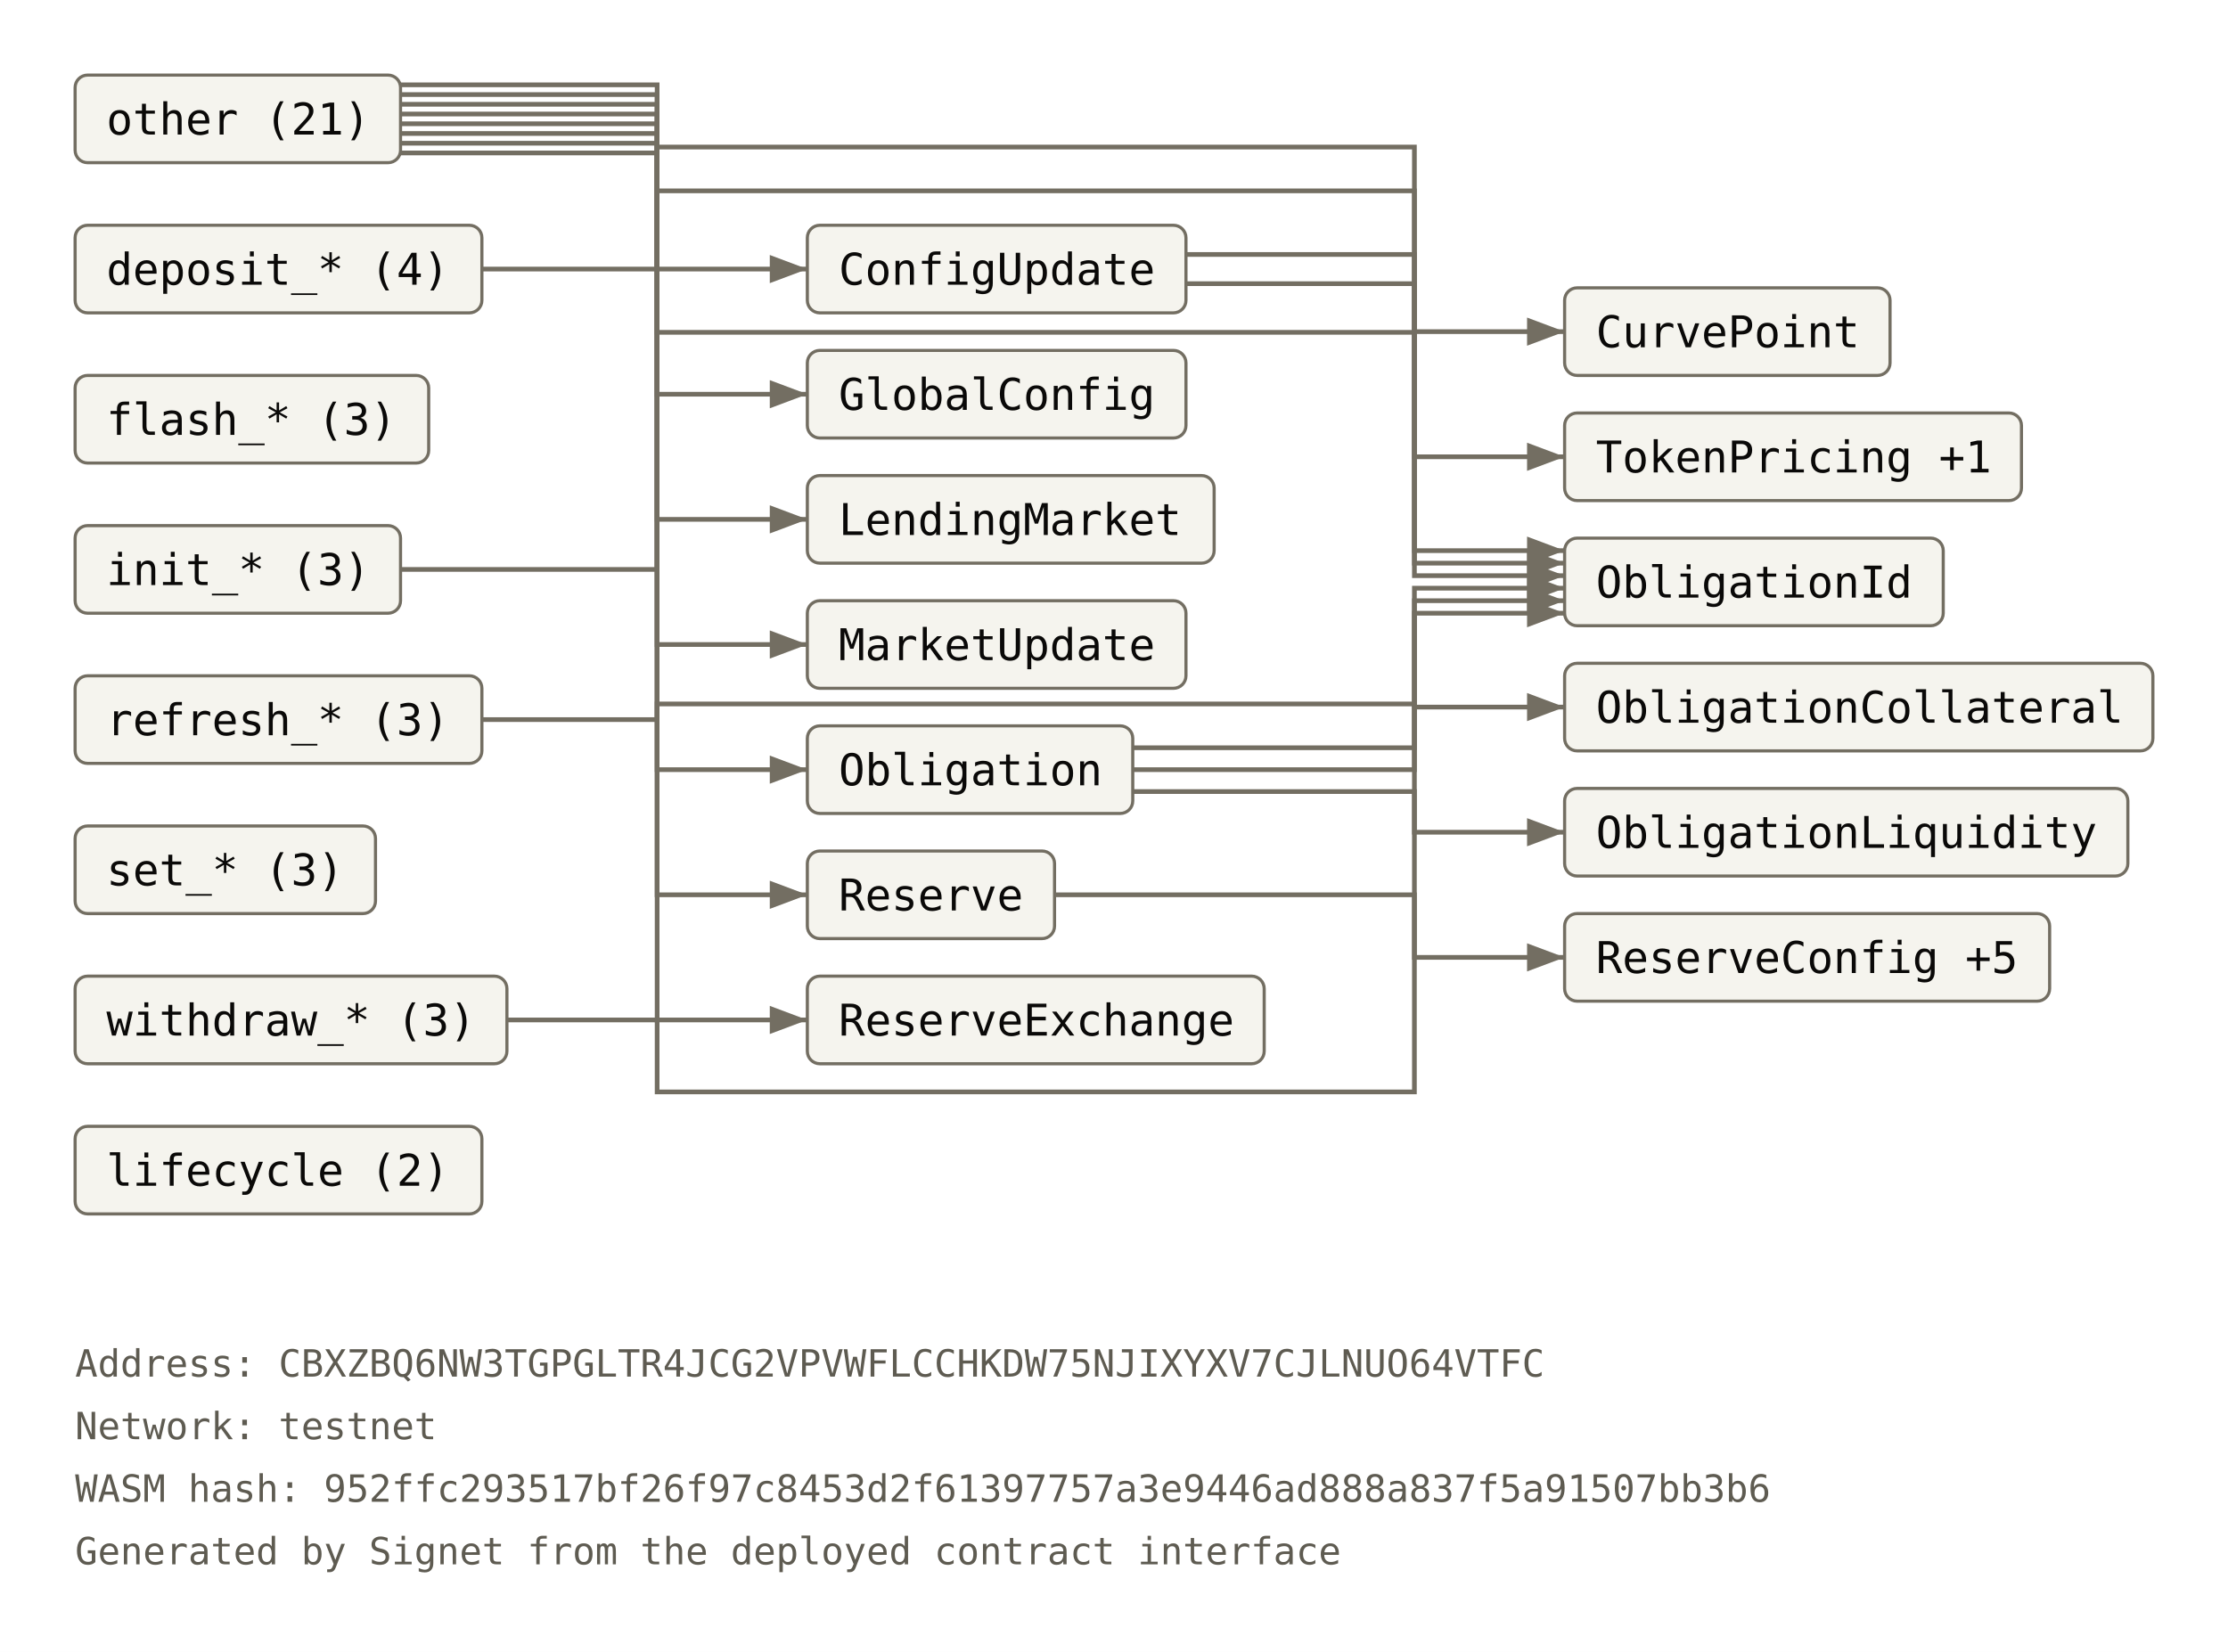
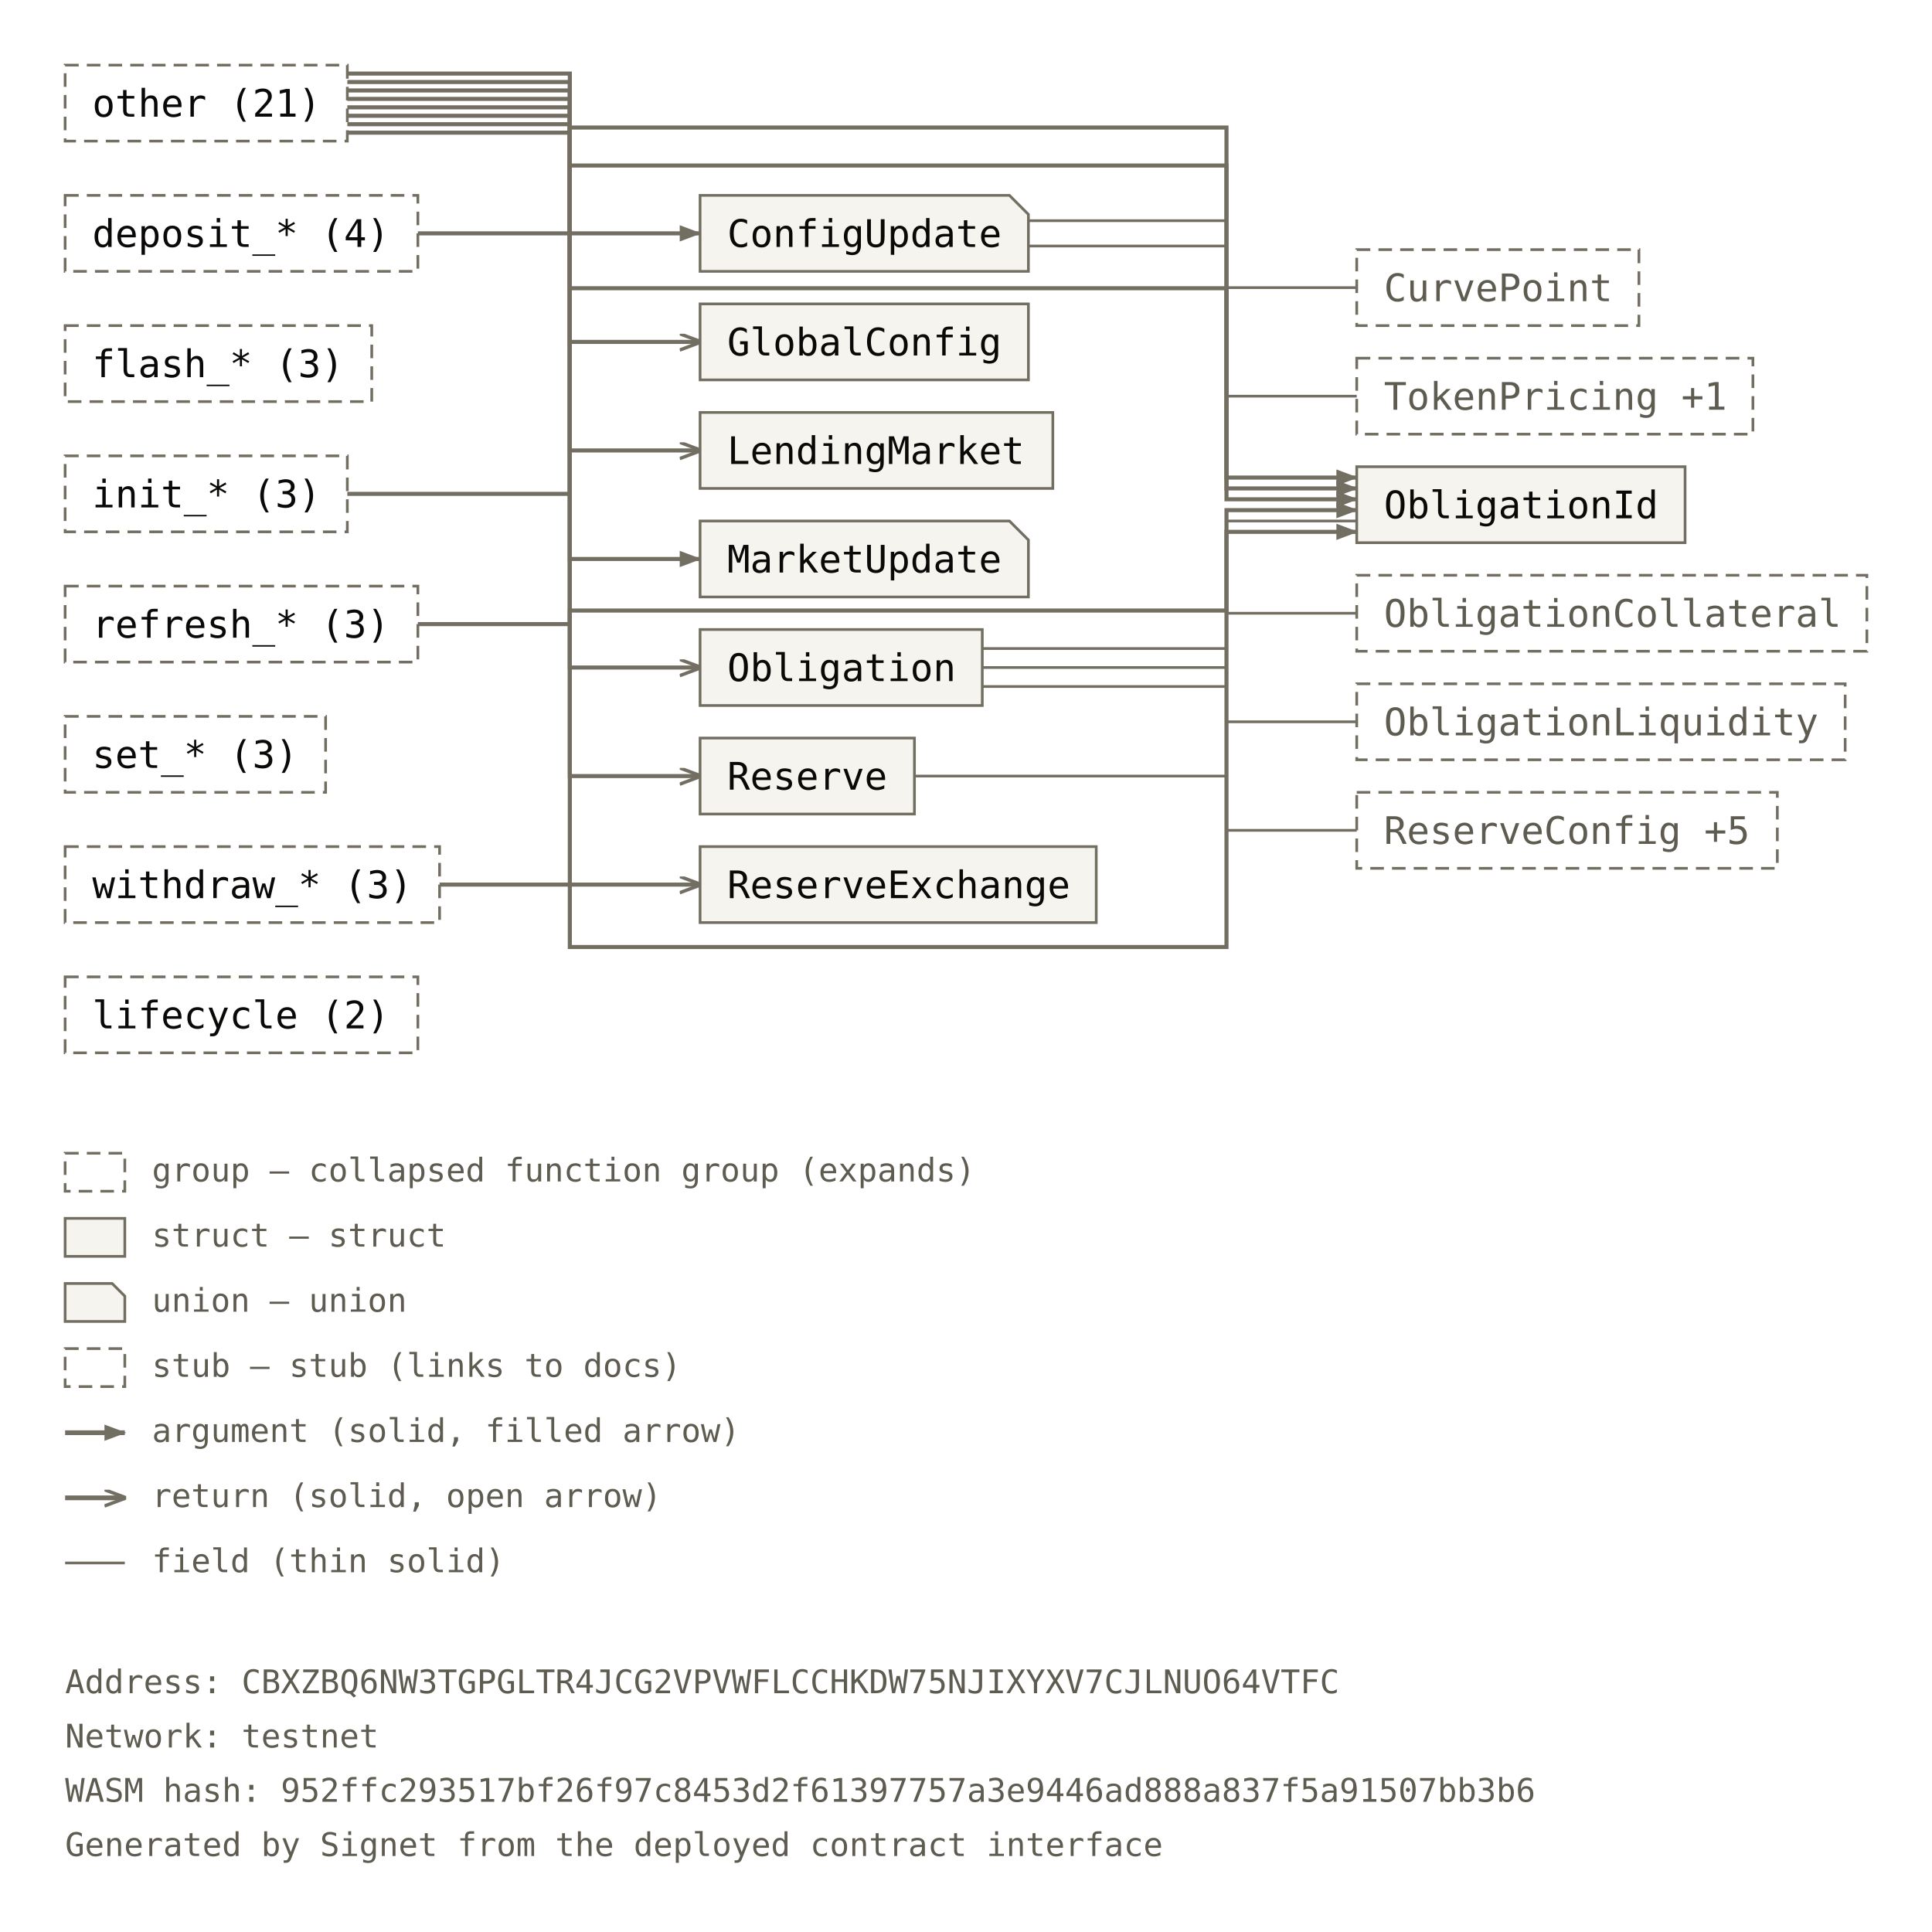
- <svg xmlns="http://www.w3.org/2000/svg" width="712" height="528" viewBox="0 0 712 528" role="img" aria-labelledby="export-title export-desc">
+ <svg xmlns="http://www.w3.org/2000/svg" width="712" height="712" viewBox="0 0 712 712" role="img" aria-labelledby="export-title export-desc" data-export-theme="light">
  <style>text { font-family: monospace; font-size: 14px; }
- .footer, .group-label { font-size: 12px; }
- .canvas { fill: #ffffff; }
- .node { fill: #f5f4ee; stroke: #736e62; }
- .group { fill: none; stroke: #736e62; }
- .label { fill: #0a0908; }
- .footer, .group-label { fill: #5e5b51; }
- .edge { fill: none; stroke: #736e62; stroke-width: 1.5; }
- .arrow { fill: #736e62; }
- @media (prefers-color-scheme: dark) { .canvas { fill: #0a0908; }
- .node { fill: #181614; stroke: #736e62; }
- .group { fill: none; stroke: #736e62; }
- .label { fill: #f5f4ee; }
- .footer, .group-label { fill: #9e9a8f; }
- .edge { fill: none; stroke: #736e62; stroke-width: 1.5; }
- .arrow { fill: #736e62; } }</style>
-   <rect class="canvas" width="712" height="528" />
+ .footer, .group-label, .count { font-size: 12px; }
+ .viz-sandbox-badge text { font-size: 9px; }
+ .viz-legend-label { font-size: 12px; }
+ @media (prefers-color-scheme: dark) { [fill="#ffffff"] { fill: #0a0908; } [stroke="#ffffff"] { stroke: #0a0908; } [fill="#f5f4ee"] { fill: #181614; } [stroke="#f5f4ee"] { stroke: #181614; } [fill="#0a0908"] { fill: #f5f4ee; } [stroke="#0a0908"] { stroke: #f5f4ee; } [fill="#5e5b51"] { fill: #9e9a8f; } [stroke="#5e5b51"] { stroke: #9e9a8f; } [fill="#8b1a1a"] { fill: #e05252; } [stroke="#8b1a1a"] { stroke: #e05252; } [fill="#c2410c"] { fill: #fb923c; } [stroke="#c2410c"] { stroke: #fb923c; } [fill="#0369a1"] { fill: #38bdf8; } [stroke="#0369a1"] { stroke: #38bdf8; } [fill="#6d28d9"] { fill: #c084fc; } [stroke="#6d28d9"] { stroke: #c084fc; } [fill="#1d4ed8"] { fill: #60a5fa; } [stroke="#1d4ed8"] { stroke: #60a5fa; } }</style>
+   <rect class="canvas" width="712" height="712" fill="#ffffff" />
  <defs>
-     <marker id="export-arrow" markerWidth="8" markerHeight="6" refX="8" refY="3" orient="auto">
-       <path class="arrow" d="M0,0 L8,3 L0,6 Z" />
+     <marker id="export-filled-arrow" markerWidth="8" markerHeight="8" refX="7.5" refY="3" orient="auto" markerUnits="userSpaceOnUse">
+       <path class="viz-arrow viz-arrow--filled" d="M0,0 L8,3 L0,6 Z" fill="#736e62" />
+     </marker>
+     <marker id="export-open-arrow" markerWidth="8" markerHeight="8" refX="7.5" refY="3" orient="auto" markerUnits="userSpaceOnUse">
+       <path class="viz-arrow viz-arrow--open" d="M0,0 L8,3 L0,6" fill="none" stroke="#736e62" stroke-width="1.25" />
    </marker>
  </defs>
-   <polyline class="edge" points="128,33.333 210,33.333 210,166 258,166" marker-end="url(#export-arrow)" />
-   <polyline class="edge" points="128,45.778 210,45.778 210,286 258,286" marker-end="url(#export-arrow)" />
-   <polyline class="edge" points="128,36.444 210,36.444 210,106.222 452,106.222 452,176 500,176" marker-end="url(#export-arrow)" />
-   <polyline class="edge" points="128,42.667 210,42.667 210,246 258,246" marker-end="url(#export-arrow)" />
-   <polyline class="edge" points="128,30.222 210,30.222 210,126 258,126" marker-end="url(#export-arrow)" />
-   <polyline class="edge" points="128,182 210,182 210,47 452,47 452,184 500,184" marker-end="url(#export-arrow)" />
-   <polyline class="edge" points="128,48.889 210,48.889 210,326 258,326" marker-end="url(#export-arrow)" />
-   <polyline class="edge" points="154,230 210,230 210,225 452,225 452,188 500,188" marker-end="url(#export-arrow)" />
-   <polyline class="edge" points="154,86 210,86 210,61 452,61 452,180 500,180" marker-end="url(#export-arrow)" />
-   <polyline class="edge" points="128,39.556 210,39.556 210,206 258,206" marker-end="url(#export-arrow)" />
-   <polyline class="edge" points="128,27.111 210,27.111 210,86 258,86" marker-end="url(#export-arrow)" />
-   <polyline class="edge" points="162,326 210,326 210,349 452,349 452,196 500,196" marker-end="url(#export-arrow)" />
-   <polyline class="edge" points="337,286 452,286 452,306 500,306" marker-end="url(#export-arrow)" />
-   <polyline class="edge" points="362,253 452,253 452,266 500,266" marker-end="url(#export-arrow)" />
-   <polyline class="edge" points="362,246 452,246 452,226 500,226" marker-end="url(#export-arrow)" />
-   <polyline class="edge" points="362,239 452,239 452,192 500,192" marker-end="url(#export-arrow)" />
-   <polyline class="edge" points="379,81.333 452,81.333 452,106 500,106" marker-end="url(#export-arrow)" />
-   <polyline class="edge" points="379,90.667 452,90.667 452,146 500,146" marker-end="url(#export-arrow)" />
-   <g>
-     <rect class="node" x="24" y="24" width="104" height="28" rx="4" />
-     <text class="label" x="34" y="43">other (21)</text>
+   <polyline class="edge" data-edge-kind="return" points="128,33.333 210,33.333 210,166 258,166" fill="none" stroke="#736e62" stroke-width="1.5" marker-end="url(#export-open-arrow)" />
+   <polyline class="edge" data-edge-kind="return" points="128,45.778 210,45.778 210,286 258,286" fill="none" stroke="#736e62" stroke-width="1.5" marker-end="url(#export-open-arrow)" />
+   <polyline class="edge" data-edge-kind="arg" points="128,36.444 210,36.444 210,106.222 452,106.222 452,176 500,176" fill="none" stroke="#736e62" stroke-width="1.5" marker-end="url(#export-filled-arrow)" />
+   <polyline class="edge" data-edge-kind="return" points="128,42.667 210,42.667 210,246 258,246" fill="none" stroke="#736e62" stroke-width="1.5" marker-end="url(#export-open-arrow)" />
+   <polyline class="edge" data-edge-kind="return" points="128,30.222 210,30.222 210,126 258,126" fill="none" stroke="#736e62" stroke-width="1.5" marker-end="url(#export-open-arrow)" />
+   <polyline class="edge" data-edge-kind="arg" points="128,182 210,182 210,47 452,47 452,184 500,184" fill="none" stroke="#736e62" stroke-width="1.5" marker-end="url(#export-filled-arrow)" />
+   <polyline class="edge" data-edge-kind="return" points="128,48.889 210,48.889 210,326 258,326" fill="none" stroke="#736e62" stroke-width="1.5" marker-end="url(#export-open-arrow)" />
+   <polyline class="edge" data-edge-kind="arg" points="154,230 210,230 210,225 452,225 452,188 500,188" fill="none" stroke="#736e62" stroke-width="1.5" marker-end="url(#export-filled-arrow)" />
+   <polyline class="edge" data-edge-kind="arg" points="154,86 210,86 210,61 452,61 452,180 500,180" fill="none" stroke="#736e62" stroke-width="1.5" marker-end="url(#export-filled-arrow)" />
+   <polyline class="edge" data-edge-kind="arg" points="128,39.556 210,39.556 210,206 258,206" fill="none" stroke="#736e62" stroke-width="1.5" marker-end="url(#export-filled-arrow)" />
+   <polyline class="edge" data-edge-kind="arg" points="128,27.111 210,27.111 210,86 258,86" fill="none" stroke="#736e62" stroke-width="1.5" marker-end="url(#export-filled-arrow)" />
+   <polyline class="edge" data-edge-kind="arg" points="162,326 210,326 210,349 452,349 452,196 500,196" fill="none" stroke="#736e62" stroke-width="1.5" marker-end="url(#export-filled-arrow)" />
+   <polyline class="edge" data-edge-kind="field" points="337,286 452,286 452,306 500,306" fill="none" stroke="#736e62" stroke-width="1" />
+   <polyline class="edge" data-edge-kind="field" points="362,253 452,253 452,266 500,266" fill="none" stroke="#736e62" stroke-width="1" />
+   <polyline class="edge" data-edge-kind="field" points="362,246 452,246 452,226 500,226" fill="none" stroke="#736e62" stroke-width="1" />
+   <polyline class="edge" data-edge-kind="field" points="362,239 452,239 452,192 500,192" fill="none" stroke="#736e62" stroke-width="1" />
+   <polyline class="edge" data-edge-kind="field" points="379,81.333 452,81.333 452,106 500,106" fill="none" stroke="#736e62" stroke-width="1" />
+   <polyline class="edge" data-edge-kind="field" points="379,90.667 452,90.667 452,146 500,146" fill="none" stroke="#736e62" stroke-width="1" />
+   <g data-node-kind="collapsed-group">
+     <rect class="viz-shape viz-shape--dashed-outline-rect node" data-node-shape="dashed-outline-rect" fill="none" stroke="#736e62" x="24" y="24" width="104" height="28" rx="0" ry="0" stroke-dasharray="5 3" />
+     <text class="label" x="34" y="43" fill="#0a0908">other (21)</text>
  </g>
-   <g>
-     <rect class="node" x="24" y="360" width="130" height="28" rx="4" />
-     <text class="label" x="34" y="379">lifecycle (2)</text>
+   <g data-node-kind="collapsed-group">
+     <rect class="viz-shape viz-shape--dashed-outline-rect node" data-node-shape="dashed-outline-rect" fill="none" stroke="#736e62" x="24" y="360" width="130" height="28" rx="0" ry="0" stroke-dasharray="5 3" />
+     <text class="label" x="34" y="379" fill="#0a0908">lifecycle (2)</text>
  </g>
-   <g>
-     <rect class="node" x="24" y="120" width="113" height="28" rx="4" />
-     <text class="label" x="34" y="139">flash_* (3)</text>
+   <g data-node-kind="collapsed-group">
+     <rect class="viz-shape viz-shape--dashed-outline-rect node" data-node-shape="dashed-outline-rect" fill="none" stroke="#736e62" x="24" y="120" width="113" height="28" rx="0" ry="0" stroke-dasharray="5 3" />
+     <text class="label" x="34" y="139" fill="#0a0908">flash_* (3)</text>
  </g>
-   <g>
-     <rect class="node" x="24" y="168" width="104" height="28" rx="4" />
-     <text class="label" x="34" y="187">init_* (3)</text>
+   <g data-node-kind="collapsed-group">
+     <rect class="viz-shape viz-shape--dashed-outline-rect node" data-node-shape="dashed-outline-rect" fill="none" stroke="#736e62" x="24" y="168" width="104" height="28" rx="0" ry="0" stroke-dasharray="5 3" />
+     <text class="label" x="34" y="187" fill="#0a0908">init_* (3)</text>
  </g>
-   <g>
-     <rect class="node" x="24" y="216" width="130" height="28" rx="4" />
-     <text class="label" x="34" y="235">refresh_* (3)</text>
+   <g data-node-kind="collapsed-group">
+     <rect class="viz-shape viz-shape--dashed-outline-rect node" data-node-shape="dashed-outline-rect" fill="none" stroke="#736e62" x="24" y="216" width="130" height="28" rx="0" ry="0" stroke-dasharray="5 3" />
+     <text class="label" x="34" y="235" fill="#0a0908">refresh_* (3)</text>
  </g>
-   <g>
-     <rect class="node" x="24" y="264" width="96" height="28" rx="4" />
-     <text class="label" x="34" y="283">set_* (3)</text>
+   <g data-node-kind="collapsed-group">
+     <rect class="viz-shape viz-shape--dashed-outline-rect node" data-node-shape="dashed-outline-rect" fill="none" stroke="#736e62" x="24" y="264" width="96" height="28" rx="0" ry="0" stroke-dasharray="5 3" />
+     <text class="label" x="34" y="283" fill="#0a0908">set_* (3)</text>
  </g>
-   <g>
-     <rect class="node" x="24" y="72" width="130" height="28" rx="4" />
-     <text class="label" x="34" y="91">deposit_* (4)</text>
+   <g data-node-kind="collapsed-group">
+     <rect class="viz-shape viz-shape--dashed-outline-rect node" data-node-shape="dashed-outline-rect" fill="none" stroke="#736e62" x="24" y="72" width="130" height="28" rx="0" ry="0" stroke-dasharray="5 3" />
+     <text class="label" x="34" y="91" fill="#0a0908">deposit_* (4)</text>
  </g>
-   <g>
-     <rect class="node" x="24" y="312" width="138" height="28" rx="4" />
-     <text class="label" x="34" y="331">withdraw_* (3)</text>
+   <g data-node-kind="collapsed-group">
+     <rect class="viz-shape viz-shape--dashed-outline-rect node" data-node-shape="dashed-outline-rect" fill="none" stroke="#736e62" x="24" y="312" width="138" height="28" rx="0" ry="0" stroke-dasharray="5 3" />
+     <text class="label" x="34" y="331" fill="#0a0908">withdraw_* (3)</text>
  </g>
-   <g>
-     <rect class="node" x="258" y="152" width="130" height="28" rx="4" />
-     <text class="label" x="268" y="171">LendingMarket</text>
+   <g data-node-kind="struct">
+     <rect class="viz-shape viz-shape--rect node" data-node-shape="rect" fill="#f5f4ee" stroke="#736e62" x="258" y="152" width="130" height="28" rx="0" ry="0" />
+     <text class="label" x="268" y="171" fill="#0a0908">LendingMarket</text>
  </g>
-   <g>
-     <rect class="node" x="258" y="272" width="79" height="28" rx="4" />
-     <text class="label" x="268" y="291">Reserve</text>
+   <g data-node-kind="struct">
+     <rect class="viz-shape viz-shape--rect node" data-node-shape="rect" fill="#f5f4ee" stroke="#736e62" x="258" y="272" width="79" height="28" rx="0" ry="0" />
+     <text class="label" x="268" y="291" fill="#0a0908">Reserve</text>
  </g>
-   <g>
-     <rect class="node" x="500" y="172" width="121" height="28" rx="4" />
-     <text class="label" x="510" y="191">ObligationId</text>
+   <g data-node-kind="struct">
+     <rect class="viz-shape viz-shape--rect node" data-node-shape="rect" fill="#f5f4ee" stroke="#736e62" x="500" y="172" width="121" height="28" rx="0" ry="0" />
+     <text class="label" x="510" y="191" fill="#0a0908">ObligationId</text>
  </g>
-   <g>
-     <rect class="node" x="258" y="232" width="104" height="28" rx="4" />
-     <text class="label" x="268" y="251">Obligation</text>
+   <g data-node-kind="struct">
+     <rect class="viz-shape viz-shape--rect node" data-node-shape="rect" fill="#f5f4ee" stroke="#736e62" x="258" y="232" width="104" height="28" rx="0" ry="0" />
+     <text class="label" x="268" y="251" fill="#0a0908">Obligation</text>
  </g>
-   <g>
-     <rect class="node" x="258" y="112" width="121" height="28" rx="4" />
-     <text class="label" x="268" y="131">GlobalConfig</text>
+   <g data-node-kind="struct">
+     <rect class="viz-shape viz-shape--rect node" data-node-shape="rect" fill="#f5f4ee" stroke="#736e62" x="258" y="112" width="121" height="28" rx="0" ry="0" />
+     <text class="label" x="268" y="131" fill="#0a0908">GlobalConfig</text>
  </g>
-   <g>
-     <rect class="node" x="258" y="312" width="146" height="28" rx="4" />
-     <text class="label" x="268" y="331">ReserveExchange</text>
+   <g data-node-kind="struct">
+     <rect class="viz-shape viz-shape--rect node" data-node-shape="rect" fill="#f5f4ee" stroke="#736e62" x="258" y="312" width="146" height="28" rx="0" ry="0" />
+     <text class="label" x="268" y="331" fill="#0a0908">ReserveExchange</text>
  </g>
-   <g>
-     <rect class="node" x="258" y="192" width="121" height="28" rx="4" />
-     <text class="label" x="268" y="211">MarketUpdate</text>
+   <g data-node-kind="union">
+     <path class="viz-shape viz-shape--notched node" data-node-shape="notched-rect" fill="#f5f4ee" stroke="#736e62" d="M 258 192 H 372 L 379 199 V 220 H 258 Z" />
+     <text class="label" x="268" y="211" fill="#0a0908">MarketUpdate</text>
  </g>
-   <g>
-     <rect class="node" x="258" y="72" width="121" height="28" rx="4" />
-     <text class="label" x="268" y="91">ConfigUpdate</text>
+   <g data-node-kind="union">
+     <path class="viz-shape viz-shape--notched node" data-node-shape="notched-rect" fill="#f5f4ee" stroke="#736e62" d="M 258 72 H 372 L 379 79 V 100 H 258 Z" />
+     <text class="label" x="268" y="91" fill="#0a0908">ConfigUpdate</text>
  </g>
-   <g>
-     <rect class="node" x="500" y="292" width="155" height="28" rx="4" />
-     <text class="label" x="510" y="311">ReserveConfig +5</text>
+   <g data-node-kind="stub">
+     <rect class="viz-shape viz-shape--dashed-outline-rect node" data-node-shape="dashed-outline-rect" fill="none" stroke="#736e62" x="500" y="292" width="155" height="28" rx="0" ry="0" stroke-dasharray="5 3" />
+     <text class="label" x="510" y="311" fill="#5e5b51">ReserveConfig +5</text>
  </g>
-   <g>
-     <rect class="node" x="500" y="252" width="180" height="28" rx="4" />
-     <text class="label" x="510" y="271">ObligationLiquidity</text>
+   <g data-node-kind="stub">
+     <rect class="viz-shape viz-shape--dashed-outline-rect node" data-node-shape="dashed-outline-rect" fill="none" stroke="#736e62" x="500" y="252" width="180" height="28" rx="0" ry="0" stroke-dasharray="5 3" />
+     <text class="label" x="510" y="271" fill="#5e5b51">ObligationLiquidity</text>
  </g>
-   <g>
-     <rect class="node" x="500" y="212" width="188" height="28" rx="4" />
-     <text class="label" x="510" y="231">ObligationCollateral</text>
+   <g data-node-kind="stub">
+     <rect class="viz-shape viz-shape--dashed-outline-rect node" data-node-shape="dashed-outline-rect" fill="none" stroke="#736e62" x="500" y="212" width="188" height="28" rx="0" ry="0" stroke-dasharray="5 3" />
+     <text class="label" x="510" y="231" fill="#5e5b51">ObligationCollateral</text>
  </g>
-   <g>
-     <rect class="node" x="500" y="92" width="104" height="28" rx="4" />
-     <text class="label" x="510" y="111">CurvePoint</text>
+   <g data-node-kind="stub">
+     <rect class="viz-shape viz-shape--dashed-outline-rect node" data-node-shape="dashed-outline-rect" fill="none" stroke="#736e62" x="500" y="92" width="104" height="28" rx="0" ry="0" stroke-dasharray="5 3" />
+     <text class="label" x="510" y="111" fill="#5e5b51">CurvePoint</text>
  </g>
-   <g>
-     <rect class="node" x="500" y="132" width="146" height="28" rx="4" />
-     <text class="label" x="510" y="151">TokenPricing +1</text>
+   <g data-node-kind="stub">
+     <rect class="viz-shape viz-shape--dashed-outline-rect node" data-node-shape="dashed-outline-rect" fill="none" stroke="#736e62" x="500" y="132" width="146" height="28" rx="0" ry="0" stroke-dasharray="5 3" />
+     <text class="label" x="510" y="151" fill="#5e5b51">TokenPricing +1</text>
  </g>
-   <text class="footer" x="24" y="440">Address: CBXZBQ6NW3TGPGLTR4JCG2VPVWFLCCHKDW75NJIXYXV7CJLNUO64VTFC</text>
-   <text class="footer" x="24" y="460">Network: testnet</text>
-   <text class="footer" x="24" y="480">WASM hash: 952ffc293517bf26f97c8453d2f61397757a3e9446ad888a837f5a91507bb3b6</text>
-   <text class="footer" x="24" y="500">Generated by Signet from the deployed contract interface</text>
+   <g class="export-legend" transform="translate(16 412)">
+     <g class="viz-legend" role="group" aria-label="Diagram legend" data-viz-legend="" data-legend-width="664" data-legend-height="184">
+       <rect class="viz-shape viz-shape--dashed-outline-rect" data-node-shape="dashed-outline-rect" fill="none" stroke="#736e62" x="8" y="13" width="22" height="14" rx="0" ry="0" stroke-dasharray="5 3" />
+       <text class="viz-legend-label" fill="#5e5b51" data-node-kind="collapsed-group" data-node-prefix="group" x="40" y="20" dominant-baseline="middle">group — collapsed function group (expands)</text>
+       <rect class="viz-shape viz-shape--rect" data-node-shape="rect" fill="#f5f4ee" stroke="#736e62" x="8" y="37" width="22" height="14" rx="0" ry="0" />
+       <text class="viz-legend-label" fill="#5e5b51" data-node-kind="struct" data-node-prefix="struct" x="40" y="44" dominant-baseline="middle">struct — struct</text>
+       <path class="viz-shape viz-shape--notched" data-node-shape="notched-rect" fill="#f5f4ee" stroke="#736e62" d="M 8 61 H 25.333 L 30 65.667 V 75 H 8 Z" />
+       <text class="viz-legend-label" fill="#5e5b51" data-node-kind="union" data-node-prefix="union" x="40" y="68" dominant-baseline="middle">union — union</text>
+       <rect class="viz-shape viz-shape--dashed-outline-rect" data-node-shape="dashed-outline-rect" fill="none" stroke="#736e62" x="8" y="85" width="22" height="14" rx="0" ry="0" stroke-dasharray="5 3" />
+       <text class="viz-legend-label" fill="#5e5b51" data-node-kind="stub" data-node-prefix="stub" x="40" y="92" dominant-baseline="middle">stub — stub (links to docs)</text>
+       <line class="viz-edge-swatch" data-edge-kind="arg" data-edge-dash="solid" data-edge-marker="filled-arrow" x1="8" y1="116" x2="30" y2="116" stroke="#736e62" stroke-width="1.75" marker-end="url(#export-filled-arrow)" />
+       <text class="viz-legend-label" fill="#5e5b51" data-edge-label="arg" x="40" y="116" dominant-baseline="middle">argument (solid, filled arrow)</text>
+       <line class="viz-edge-swatch" data-edge-kind="return" data-edge-dash="solid" data-edge-marker="open-arrow" x1="8" y1="140" x2="30" y2="140" stroke="#736e62" stroke-width="1.75" marker-end="url(#export-open-arrow)" />
+       <text class="viz-legend-label" fill="#5e5b51" data-edge-label="return" x="40" y="140" dominant-baseline="middle">return (solid, open arrow)</text>
+       <line class="viz-edge-swatch" data-edge-kind="field" data-edge-dash="solid" data-edge-marker="none" x1="8" y1="164" x2="30" y2="164" stroke="#736e62" stroke-width="1" />
+       <text class="viz-legend-label" fill="#5e5b51" data-edge-label="field" x="40" y="164" dominant-baseline="middle">field (thin solid)</text>
+     </g>
+   </g>
+   <text class="footer" x="24" y="624" fill="#5e5b51">Address: CBXZBQ6NW3TGPGLTR4JCG2VPVWFLCCHKDW75NJIXYXV7CJLNUO64VTFC</text>
+   <text class="footer" x="24" y="644" fill="#5e5b51">Network: testnet</text>
+   <text class="footer" x="24" y="664" fill="#5e5b51">WASM hash: 952ffc293517bf26f97c8453d2f61397757a3e9446ad888a837f5a91507bb3b6</text>
+   <text class="footer" x="24" y="684" fill="#5e5b51">Generated by Signet from the deployed contract interface</text>
</svg>
